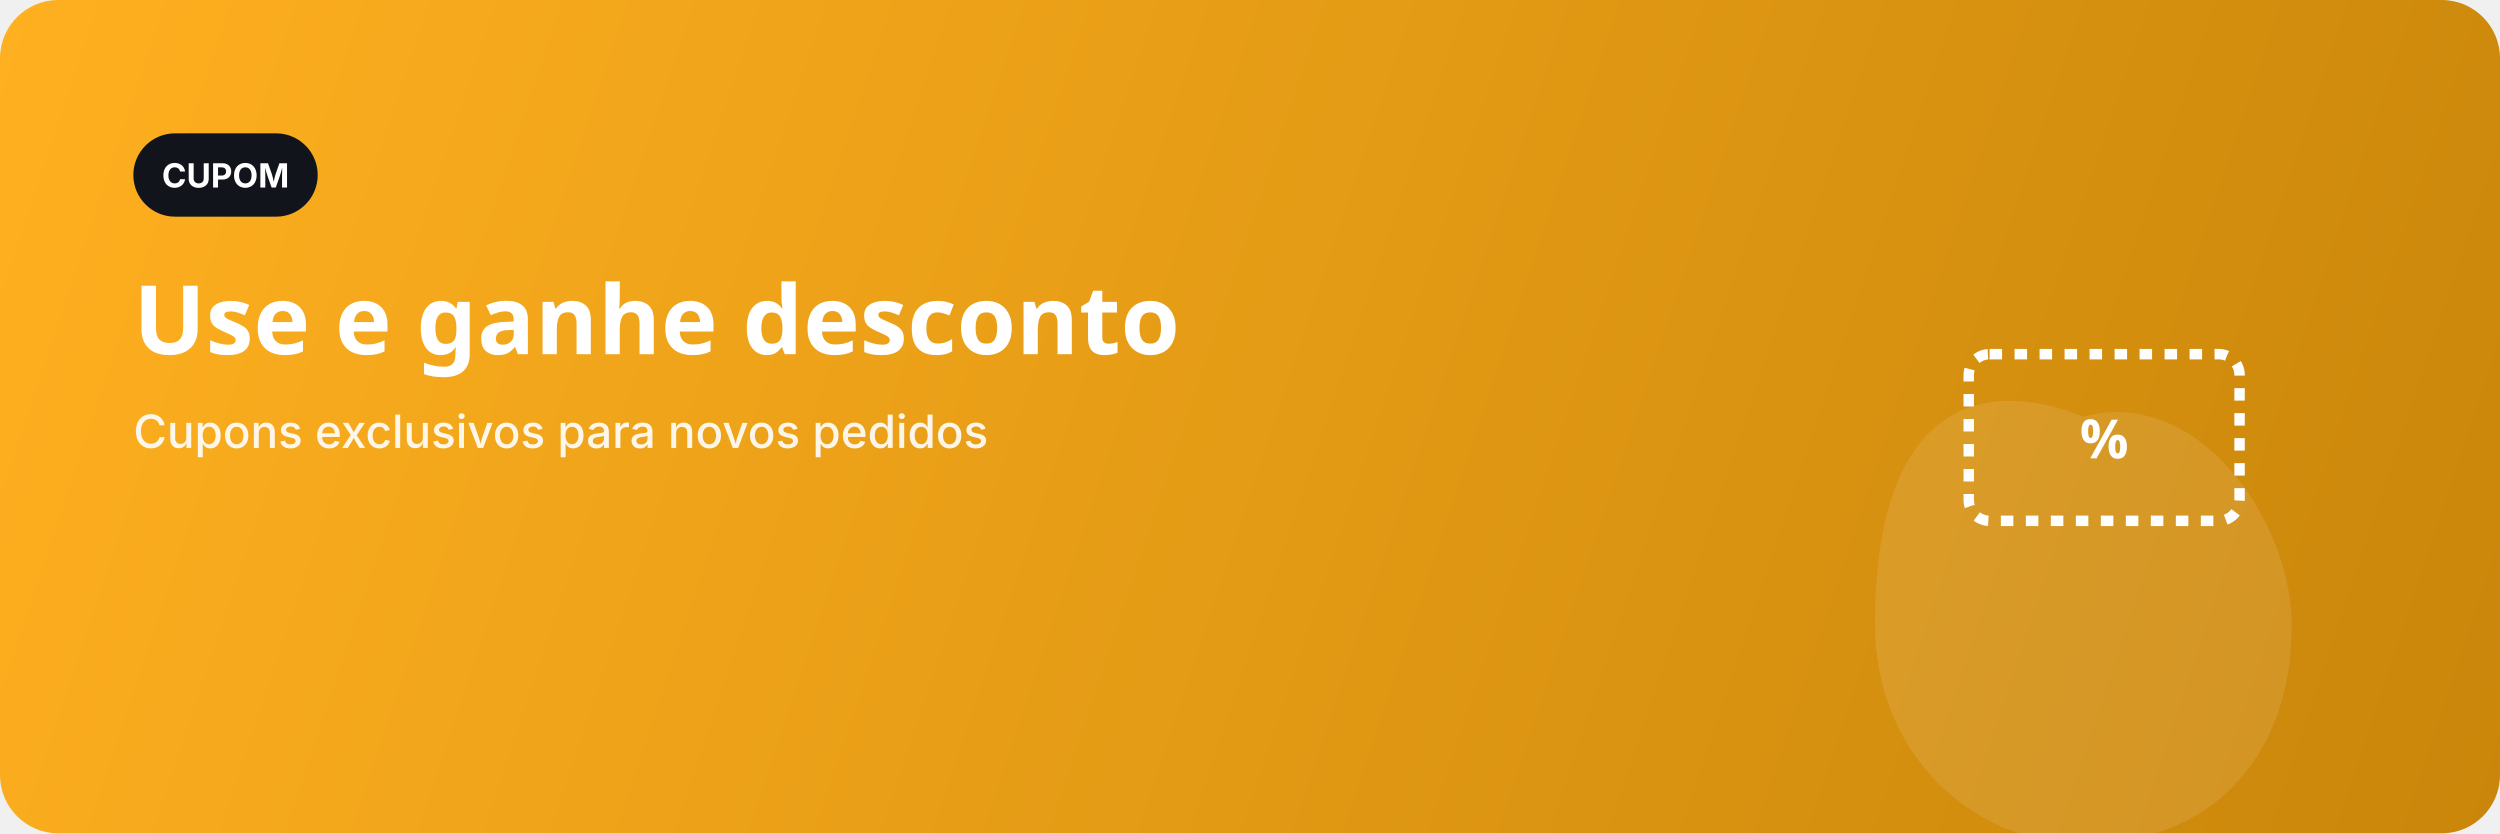
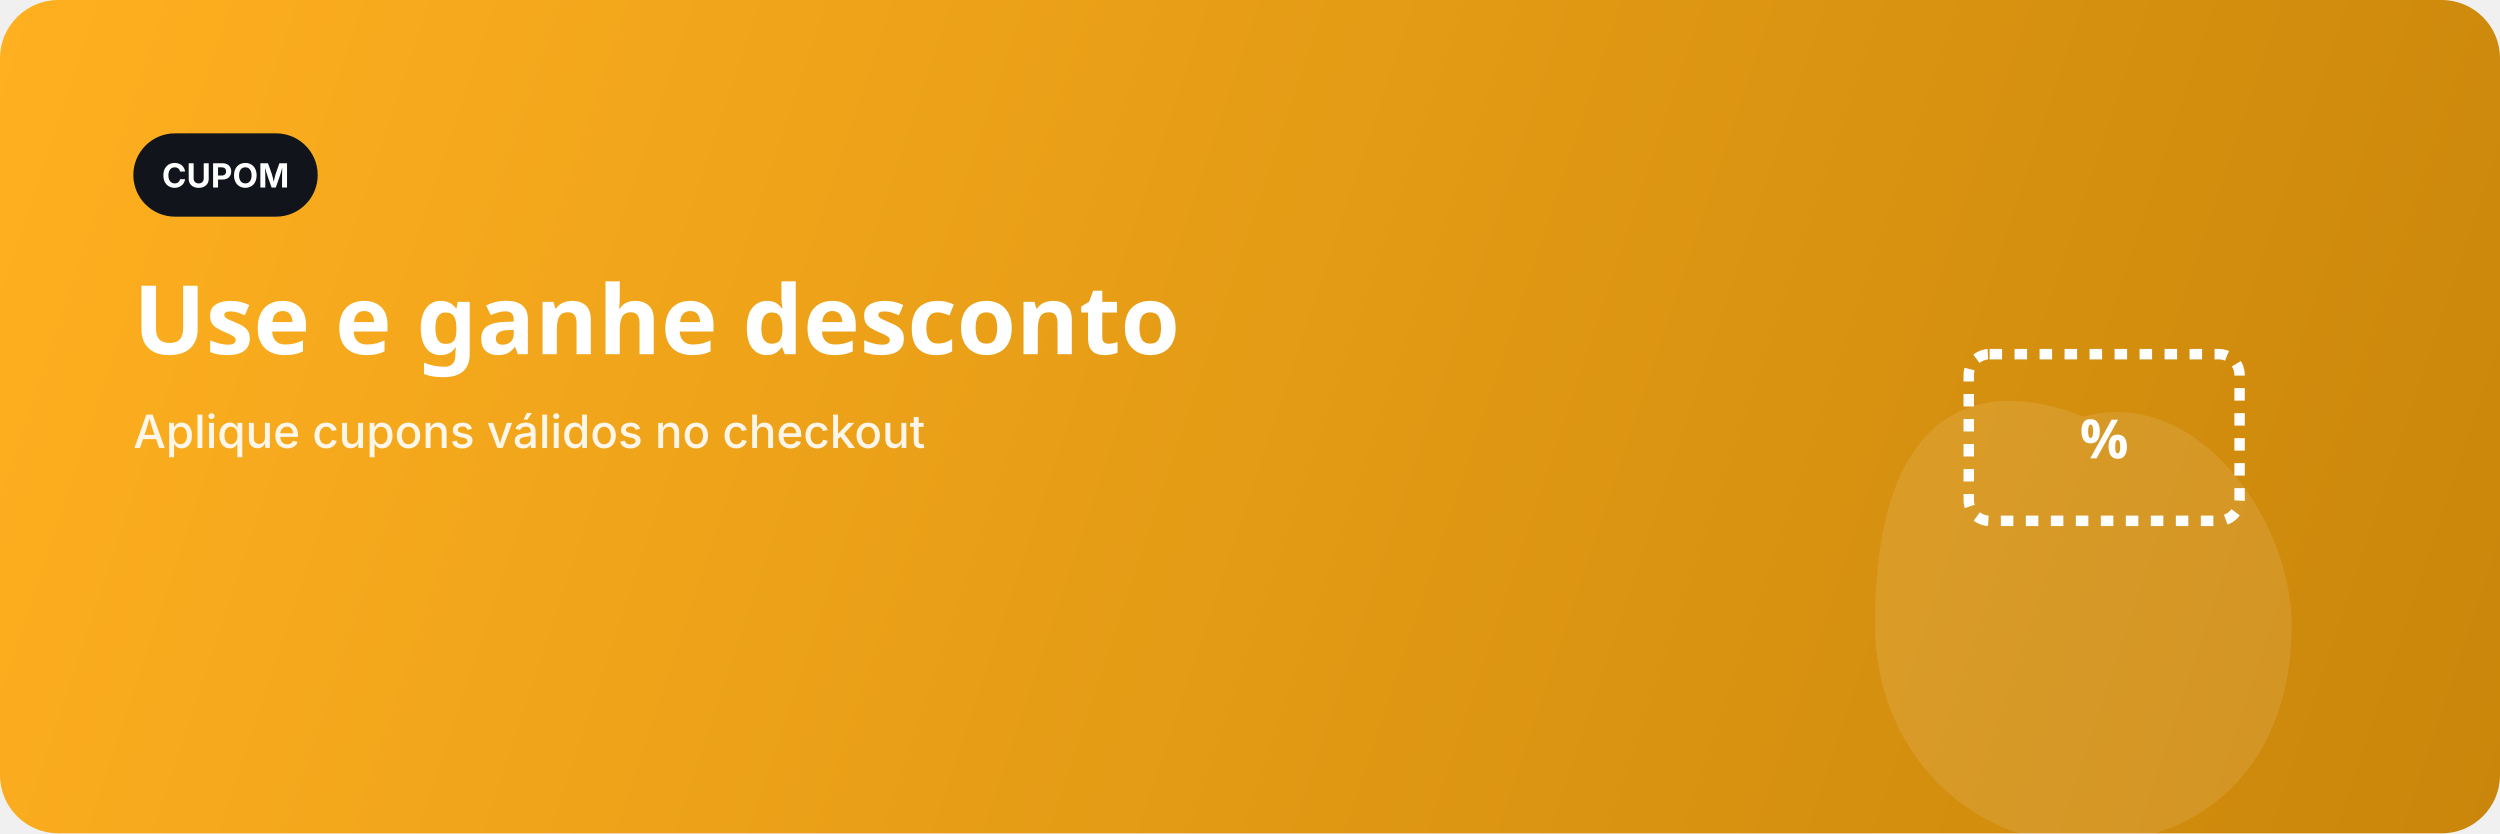
<svg xmlns="http://www.w3.org/2000/svg" width="1200" height="400" viewBox="0 0 1200 400">
  <defs>
    <linearGradient id="g_cupom" x1="0" y1="0" x2="1200" y2="400" gradientUnits="userSpaceOnUse">
      <stop offset="0" stop-color="#FFB020" />
      <stop offset="1" stop-color="#C9860A" />
    </linearGradient>
  </defs>
  <rect width="1200" height="400" rx="28" fill="url(#g_cupom)" />
  <path opacity="0.1" fill="#FFFFFF" d="M900 300       C900 195.0 950.0 180.0 1000 200       C1055.0 185.0 1100 250.0 1100 300       C1100 365.0 1060.0 405.0 1000 405.0       C945.0 405.0 900 360.0 900 300 Z" />
  <rect x="64" y="64" width="88.5" height="40" rx="20" fill="#12141C" />
  <text x="108.25" y="90" text-anchor="middle" font-family="Inter, sans-serif" font-weight="700" font-size="16" fill="#FFFFFF">CUPOM</text>
  <text x="64" y="170" font-family="Sora, sans-serif" font-weight="800" font-size="46" fill="#FFFFFF">Use e ganhe desconto</text>
-   <text x="64" y="215" font-family="Inter, sans-serif" font-weight="500" font-size="22" fill="#FFFFFF" opacity="0.9">Cupons exclusivos para novos pedidos</text>
+   <text x="64" y="215" font-family="Inter, sans-serif" font-weight="500" font-size="22" fill="#FFFFFF" opacity="0.9">Aplique cupons válidos no checkout</text>
  <rect x="945" y="170" width="130" height="80" rx="10" fill="none" stroke="#FFFFFF" stroke-width="5" stroke-dasharray="6 6" />
  <text x="1010" y="220" text-anchor="middle" font-family="Sora, sans-serif" font-weight="800" font-size="26" fill="#FFFFFF">%</text>
</svg>
